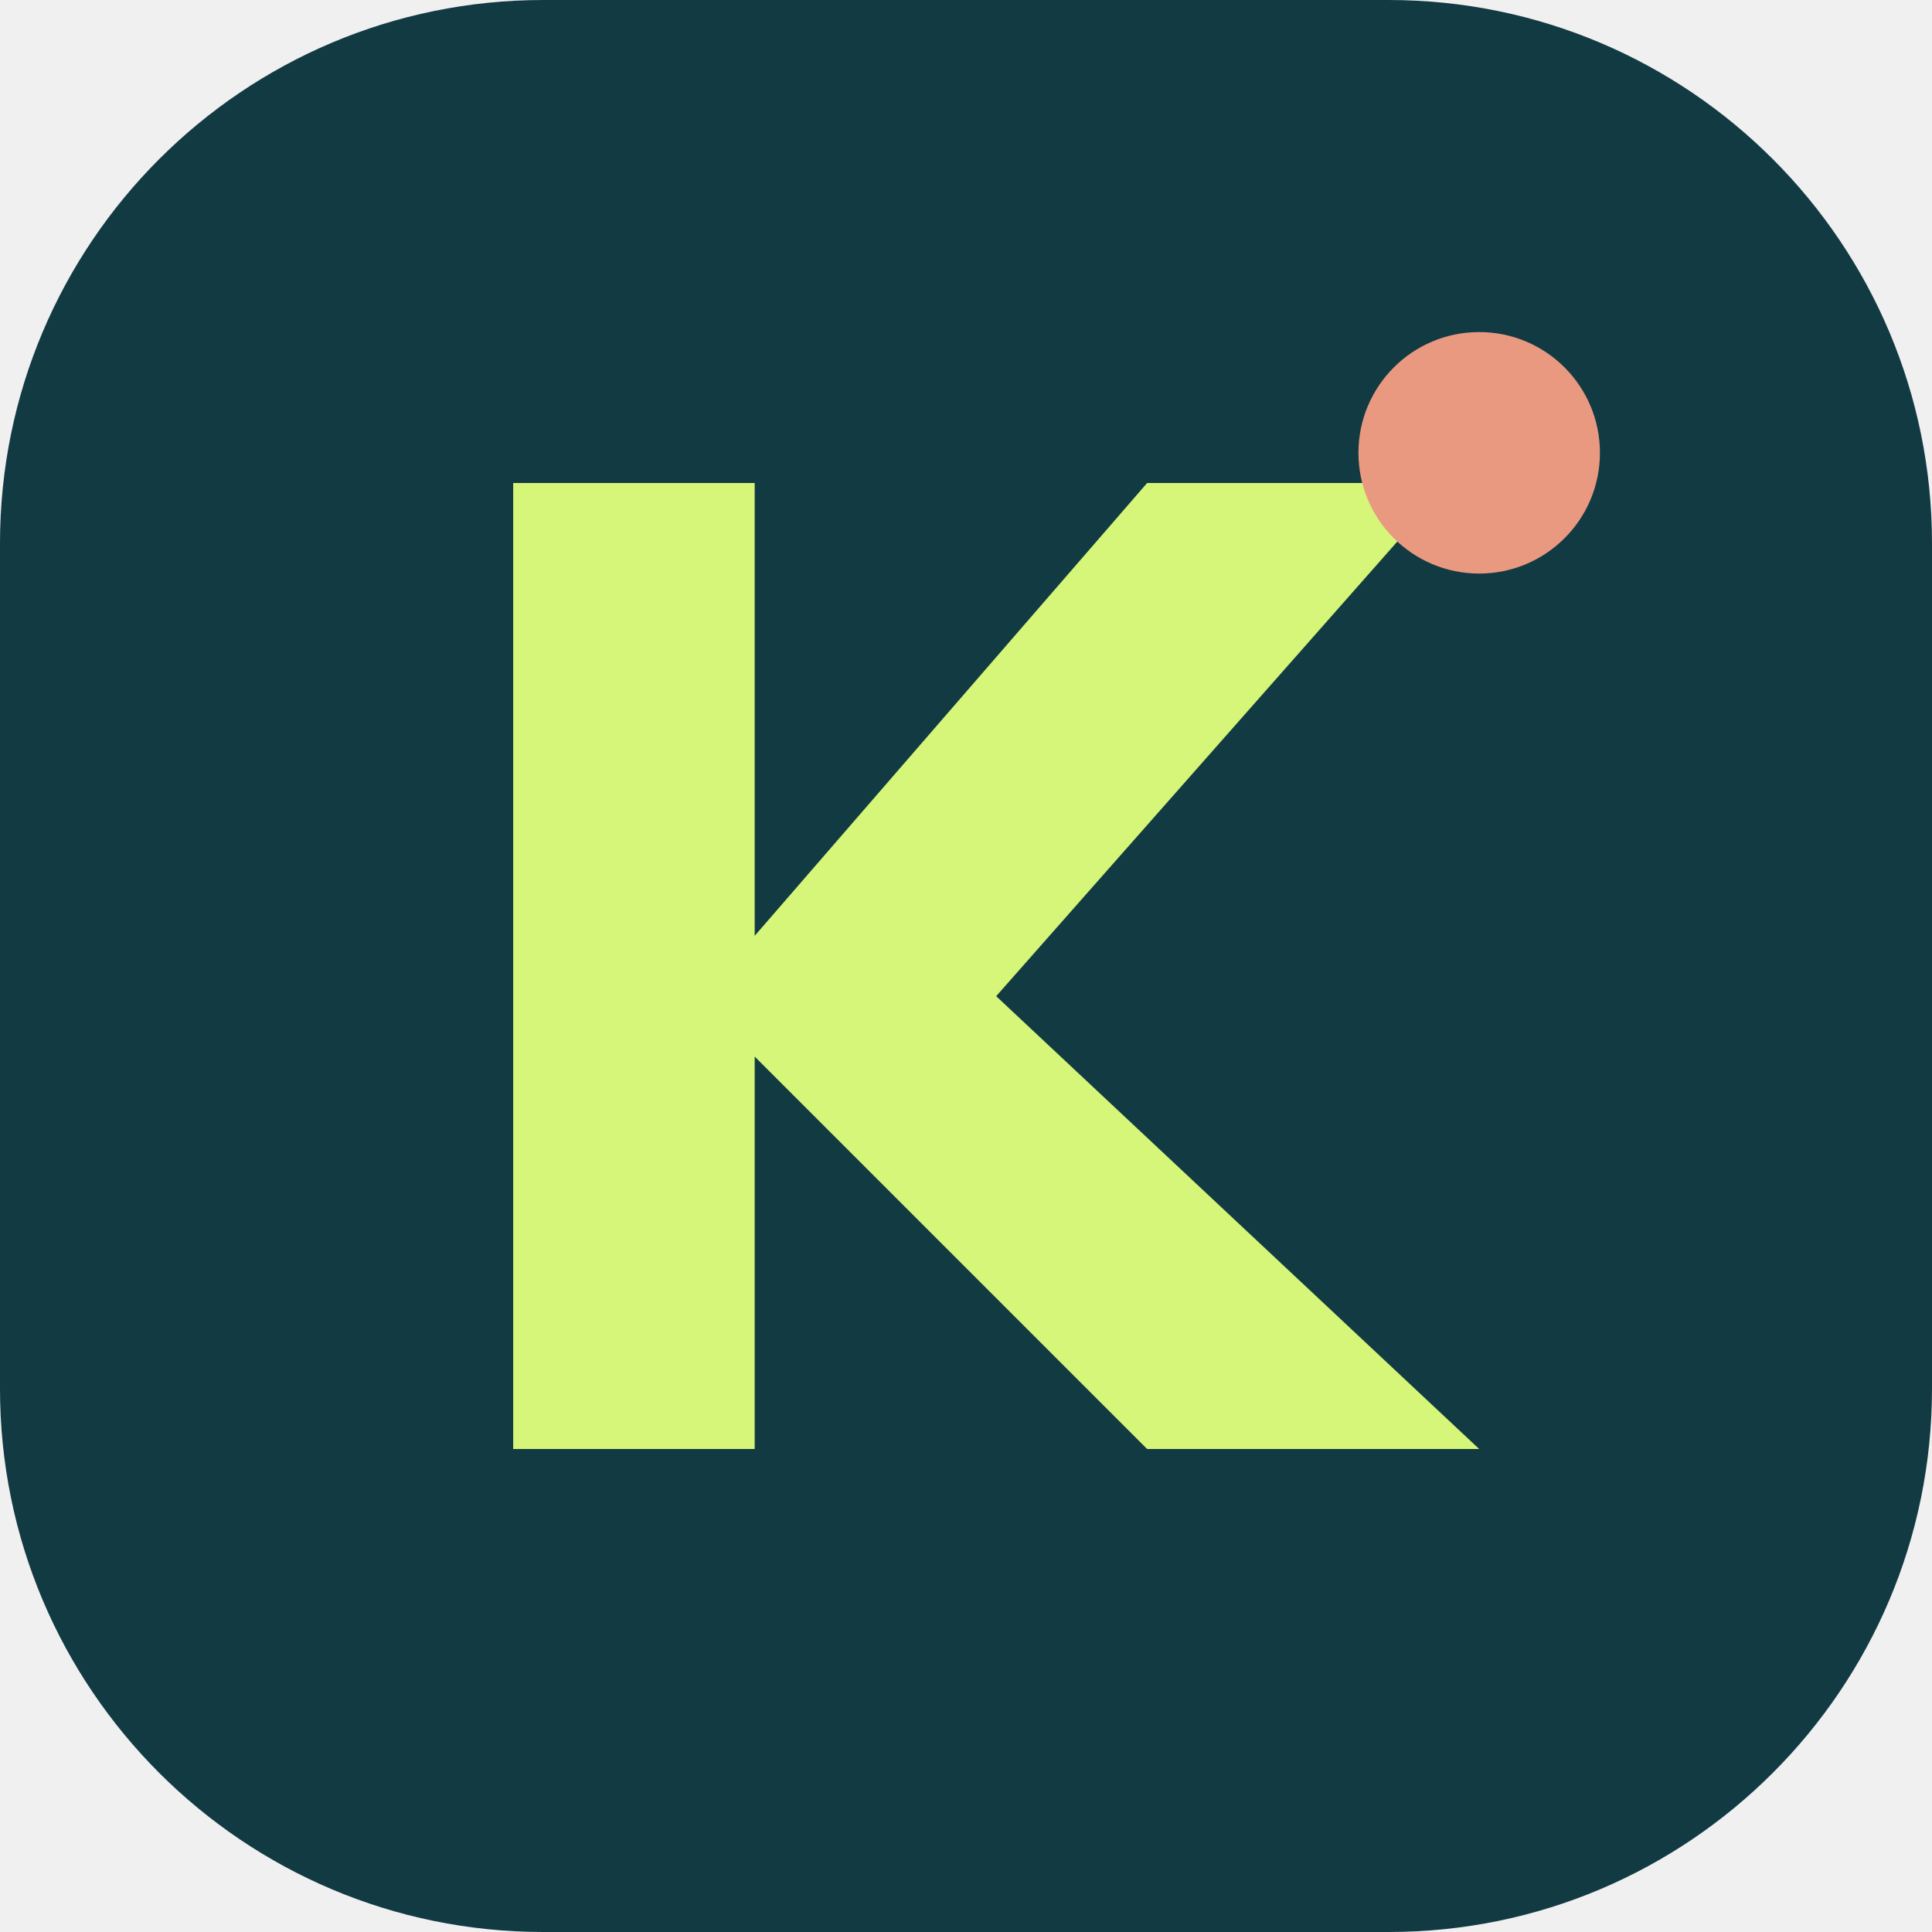
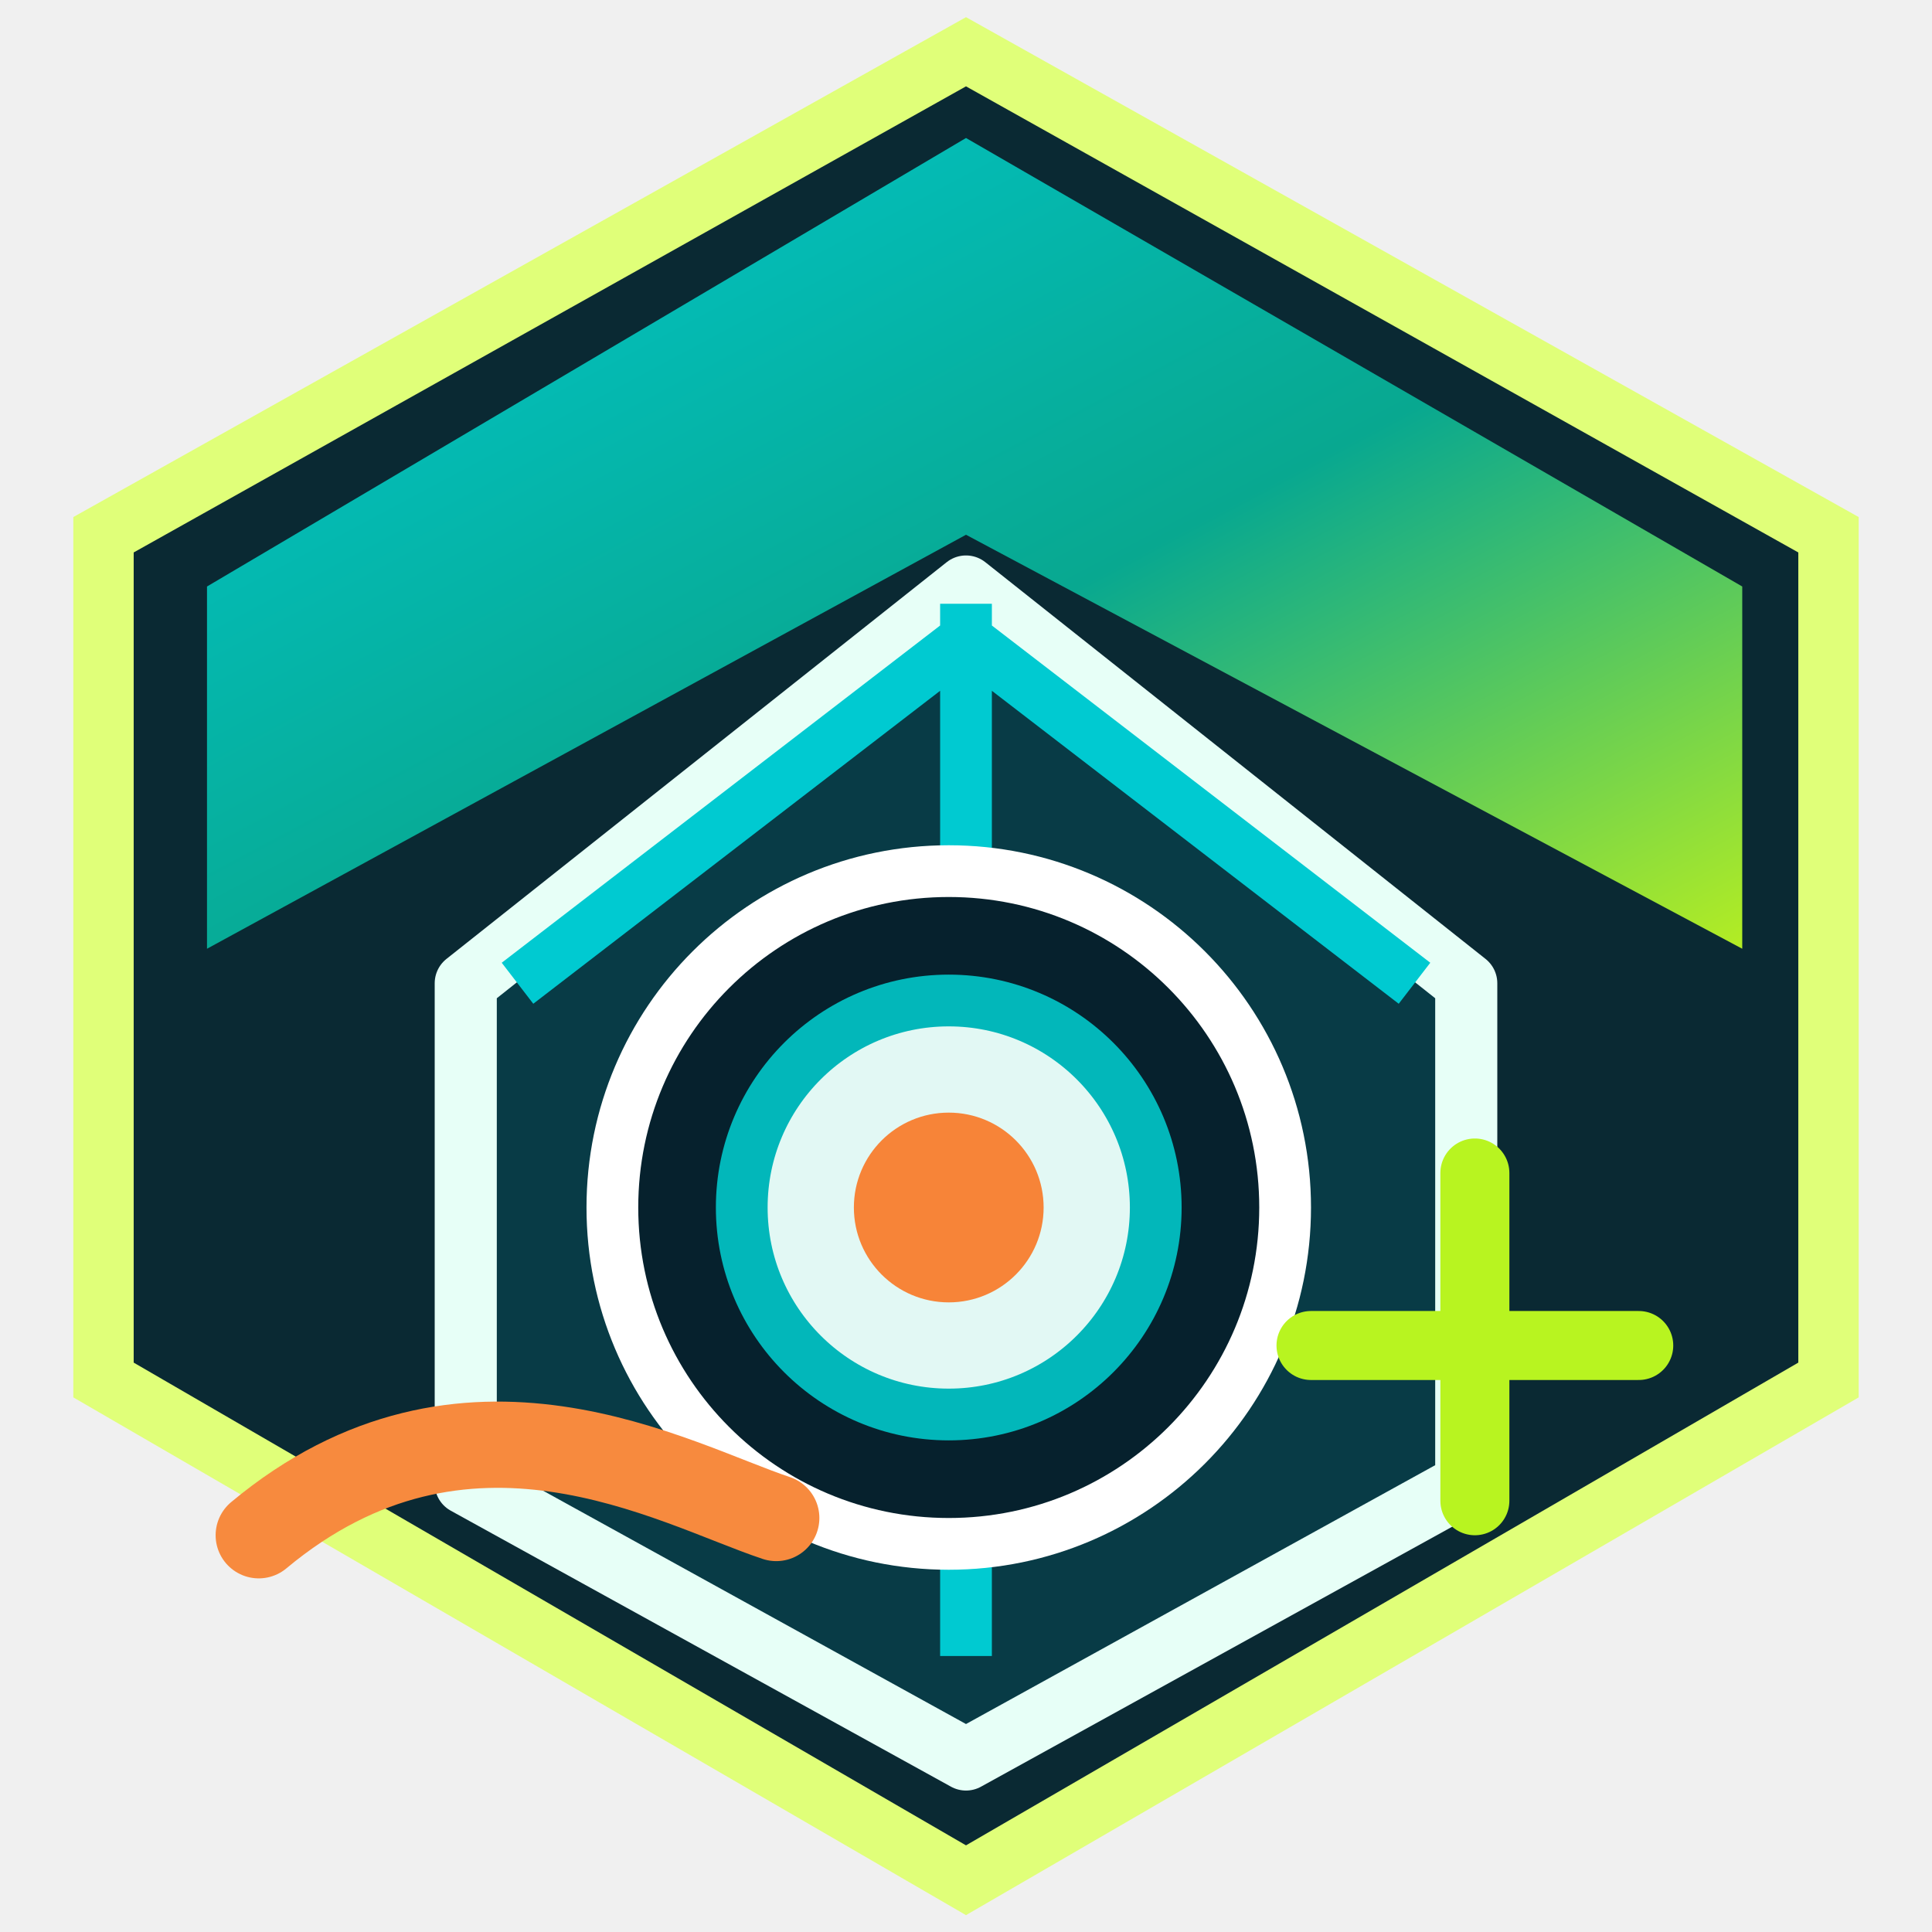
- <svg xmlns="http://www.w3.org/2000/svg" viewBox="0 0 64 64">
-   <rect width="64" height="64" rx="18" fill="#123a43" />
-   <path d="M17 16h8v15l13-15h10L33 33l16 15H38L25 35v13h-8z" fill="#d5f678" />
-   <circle cx="49" cy="15" r="4" fill="#e99980" />
+ <svg xmlns="http://www.w3.org/2000/svg" viewBox="0 0 112 112" role="img" aria-labelledby="title">
+   <defs>
+     <linearGradient id="g" x1="0" y1="0" x2="1" y2="1">
+       <stop stop-color="#00cad1" />
+       <stop offset=".56" stop-color="#08a890" />
+       <stop offset="1" stop-color="#b4ed23" />
+     </linearGradient>
+   </defs>
+   <path d="M56 3 106 31v49l-50 29L6 80V31Z" fill="#0a2933" stroke="#e0ff79" stroke-width="3.5" />
+   <path d="M56 8 101 34v21L56 31 12 55V34Z" fill="url(#g)" />
+   <path d="m27 57 29-23 29 23v29l-29 16-29-16Z" fill="#083b46" stroke="#e7fff7" stroke-width="3.6" stroke-linejoin="round" />
+   <path d="M56 35v61M30 57l26-20 26 20" fill="none" stroke="#00cad1" stroke-width="3" />
+   <circle cx="55" cy="70" r="19.5" fill="#06212d" stroke="#fff" stroke-width="3" />
+   <circle cx="55" cy="70" r="12" fill="#e2f8f4" stroke="#02b7ba" stroke-width="3" />
+   <circle cx="55" cy="70" r="5.5" fill="#f78438" />
+   <path d="M76 78h19M85.5 68v19" stroke="#b8f420" stroke-width="4" stroke-linecap="round" />
+   <path d="M15 89c12-10 24-3 30-1" fill="none" stroke="#f78a3e" stroke-width="5" stroke-linecap="round" />
</svg>
